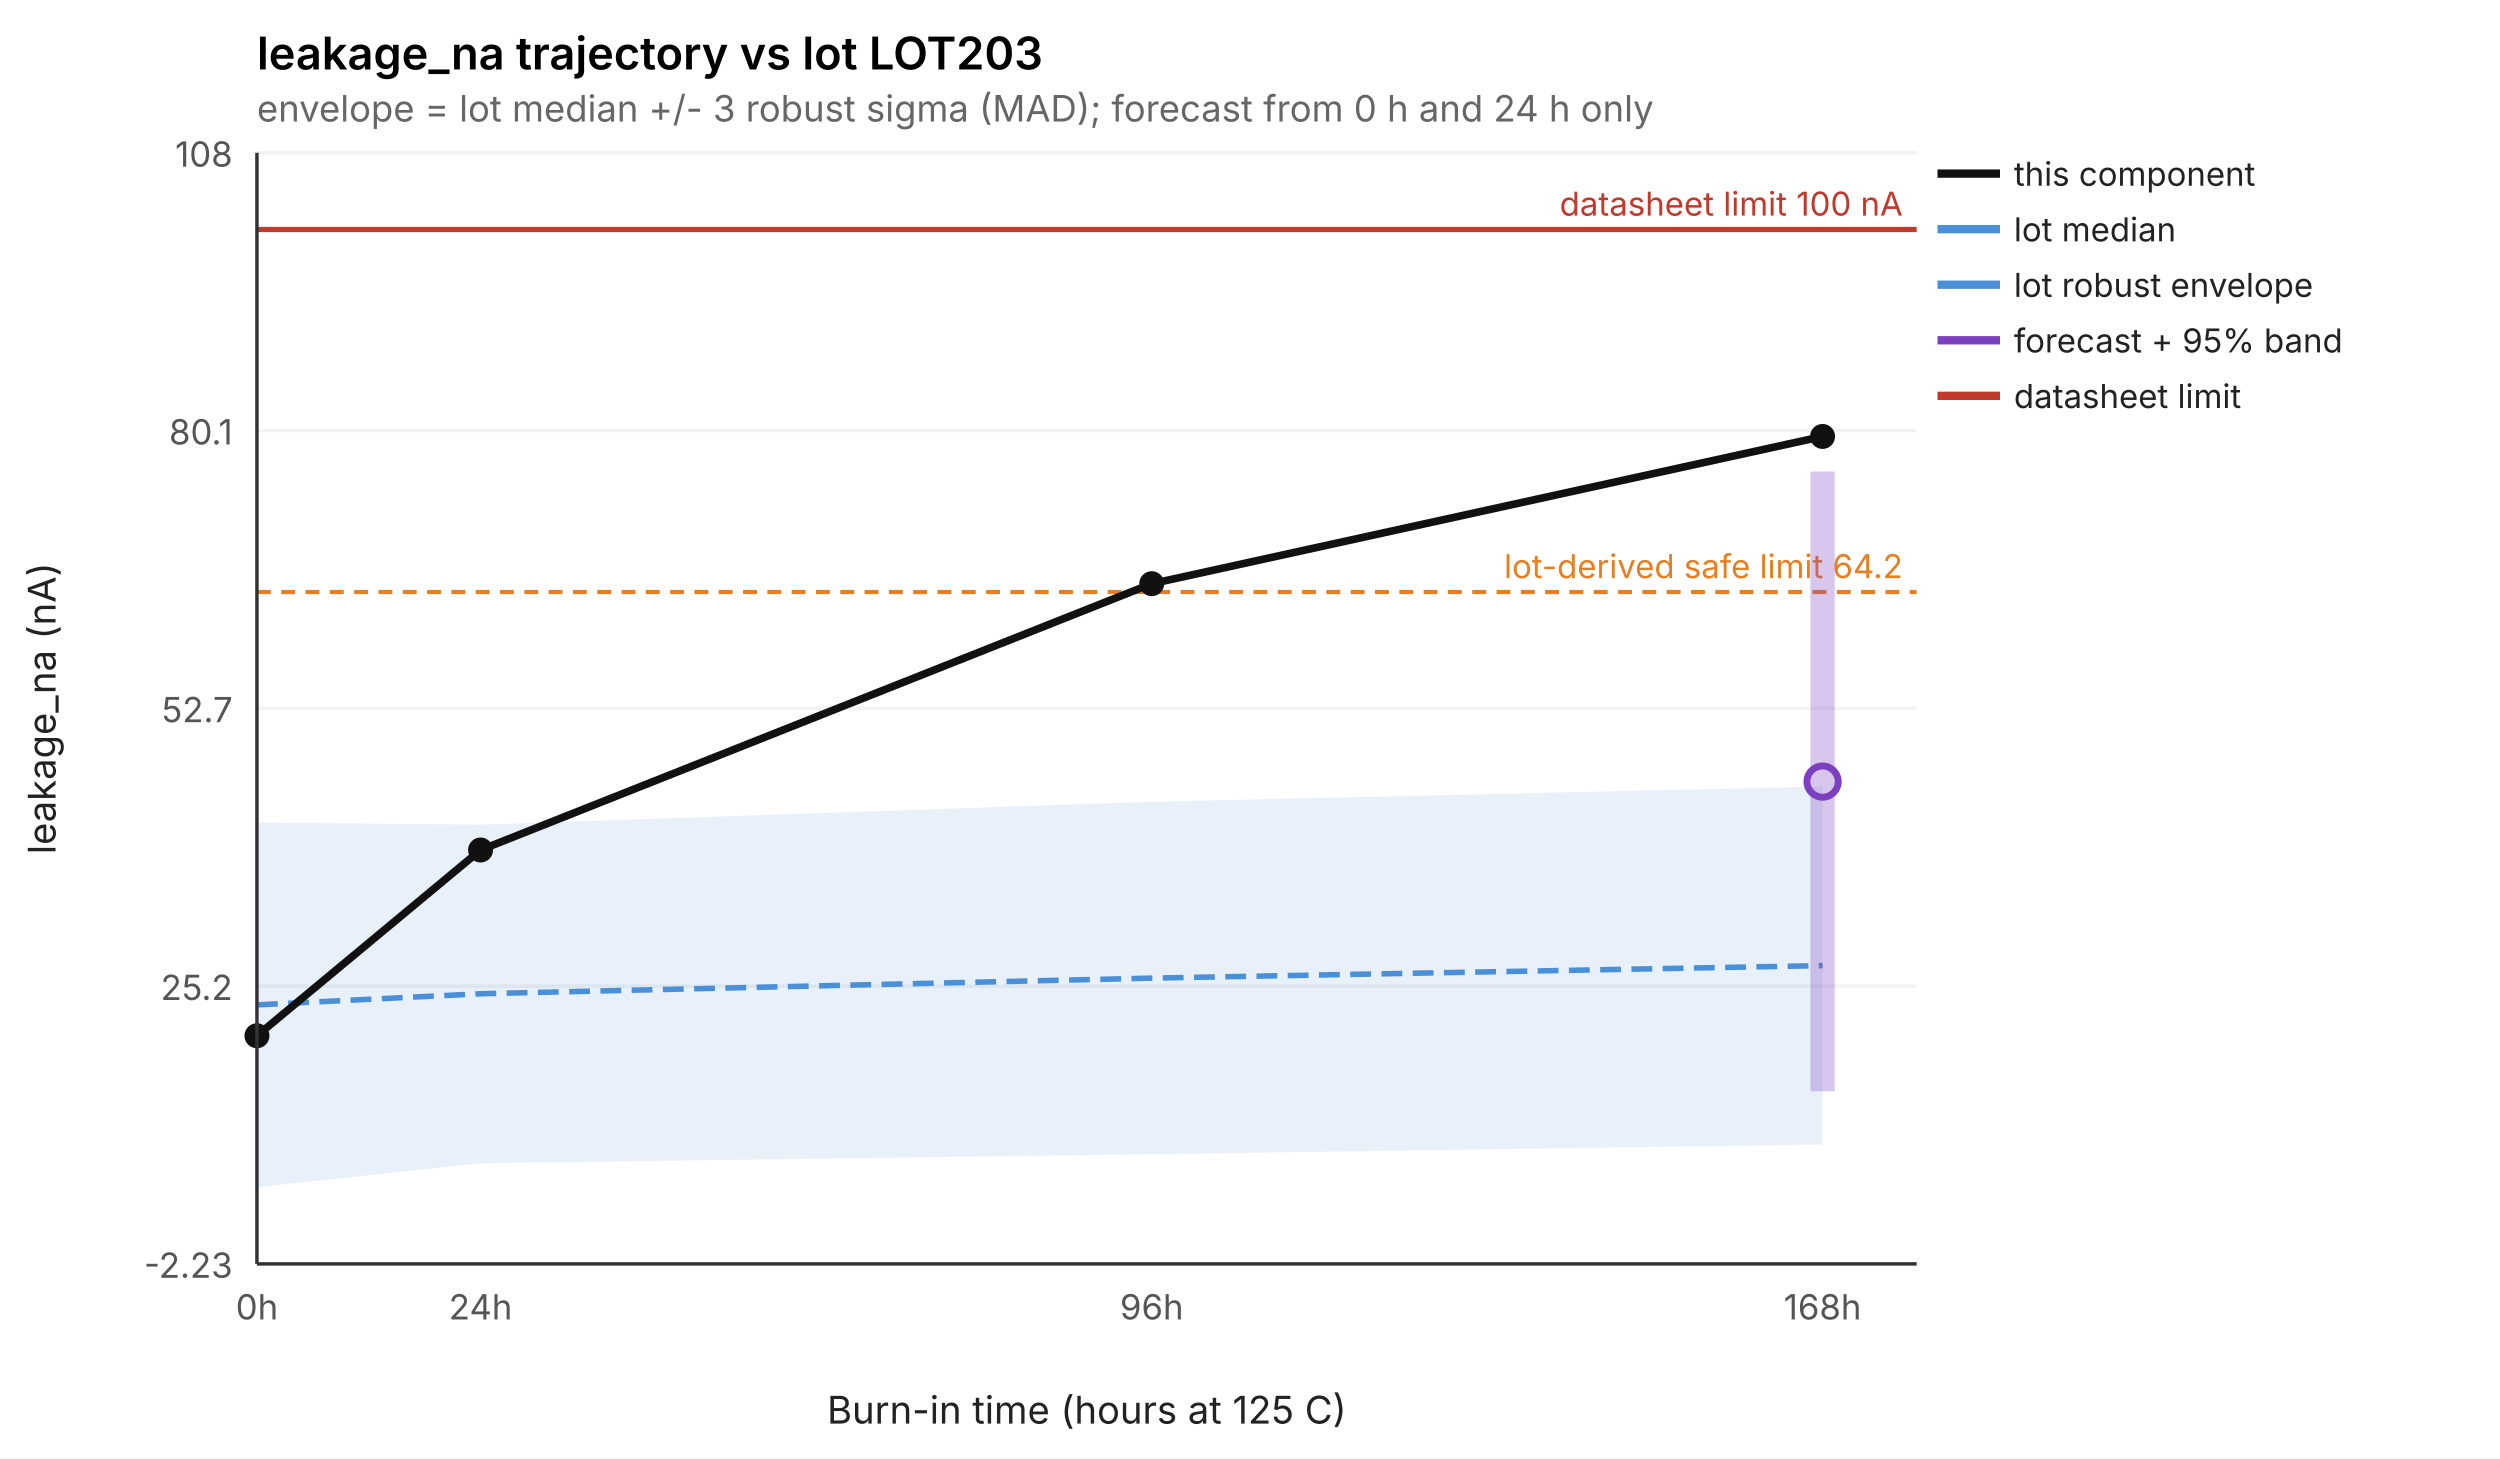
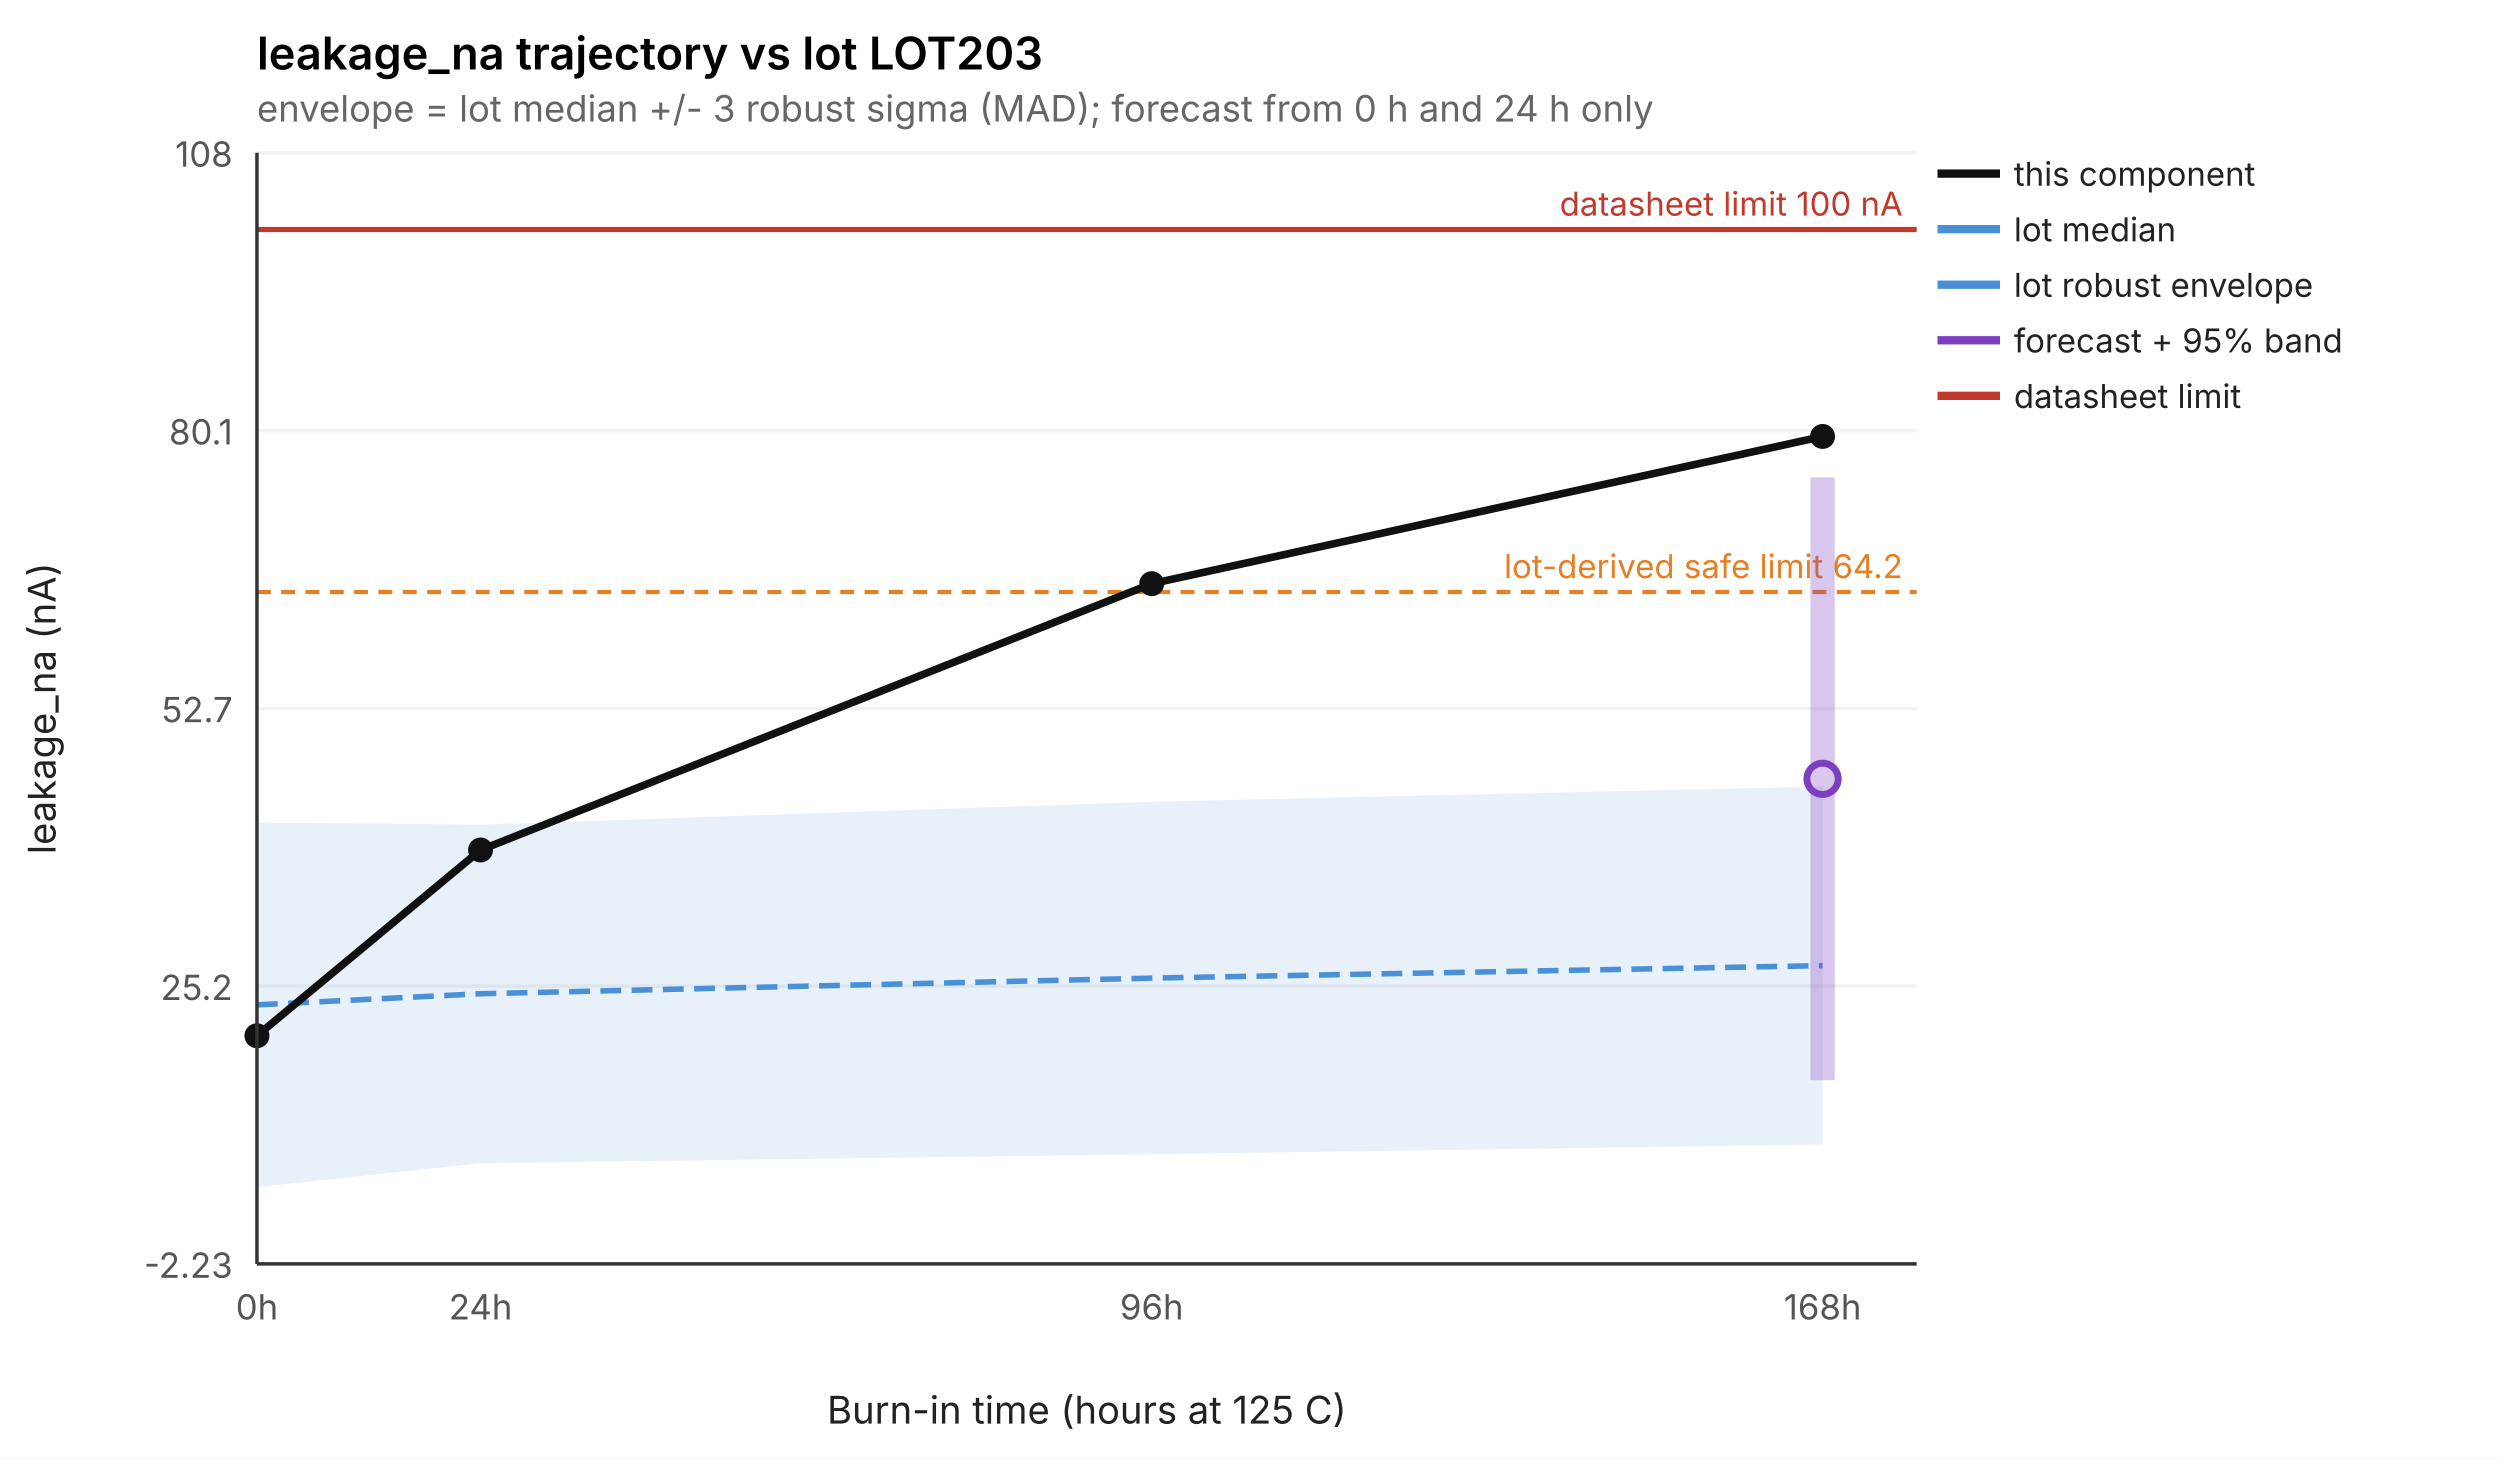
<svg xmlns="http://www.w3.org/2000/svg" width="720" height="420" viewBox="0 0 720 420" font-family="system-ui,-apple-system,sans-serif">
  <rect width="720" height="420" fill="#fff" />
  <text x="74" y="20" font-size="13" font-weight="600">leakage_na trajectory vs lot LOT203</text>
  <text x="74" y="35" font-size="10.5" fill="#666">envelope = lot median +/- 3 robust sigma (MAD); forecast from 0 h and 24 h only</text>
  <line x1="74" y1="364.0" x2="552" y2="364.0" stroke="#f2f2f2" />
  <text x="67" y="368.0" font-size="10" text-anchor="end" fill="#555">-2.23</text>
  <line x1="74" y1="284.0" x2="552" y2="284.0" stroke="#f2f2f2" />
  <text x="67" y="288.0" font-size="10" text-anchor="end" fill="#555">25.2</text>
  <line x1="74" y1="204.0" x2="552" y2="204.0" stroke="#f2f2f2" />
  <text x="67" y="208.0" font-size="10" text-anchor="end" fill="#555">52.7</text>
  <line x1="74" y1="124.0" x2="552" y2="124.0" stroke="#f2f2f2" />
  <text x="67" y="128.0" font-size="10" text-anchor="end" fill="#555">80.1</text>
  <line x1="74" y1="44.0" x2="552" y2="44.0" stroke="#f2f2f2" />
  <text x="67" y="48.0" font-size="10" text-anchor="end" fill="#555">108</text>
  <polygon points="74.0,236.9 138.4,237.5 331.7,230.9 524.9,226.5 524.9,329.6 331.7,332.4 138.4,335.0 74.0,341.9" fill="#4a90d9" opacity="0.13" />
  <path d="M74.0,289.4 L138.4,286.2 L331.7,281.7 L524.9,278.1" fill="none" stroke="#4a90d9" stroke-width="1.6" stroke-dasharray="6,3" />
  <line x1="74" y1="66.1" x2="552" y2="66.1" stroke="#c0392b" stroke-width="1.5" />
  <text x="548" y="62.1" font-size="9.5" text-anchor="end" fill="#c0392b">datasheet limit 100 nA</text>
  <line x1="74" y1="170.5" x2="552" y2="170.5" stroke="#e67e22" stroke-width="1.2" stroke-dasharray="4,3" />
  <text x="548" y="166.5" font-size="9.5" text-anchor="end" fill="#e67e22">lot-derived safe limit 64.2</text>
-   <line x1="524.9" y1="314.3" x2="524.9" y2="135.8" stroke="#7b3fbf" stroke-width="7" opacity="0.30" />
-   <circle cx="524.9" cy="225.1" r="4.5" fill="none" stroke="#7b3fbf" stroke-width="2" />
+   <line x1="524.9" y1="311.1" x2="524.9" y2="137.5" stroke="#7b3fbf" stroke-width="7" opacity="0.30" />
+   <circle cx="524.9" cy="224.3" r="4.5" fill="none" stroke="#7b3fbf" stroke-width="2" />
  <path d="M74.0,298.3 L138.4,244.8 L331.7,168.1 L524.9,125.7" fill="none" stroke="#111" stroke-width="2.2" />
  <circle cx="74.0" cy="298.3" r="3.6" fill="#111" />
  <circle cx="138.4" cy="244.8" r="3.6" fill="#111" />
  <circle cx="331.7" cy="168.1" r="3.6" fill="#111" />
  <circle cx="524.9" cy="125.7" r="3.6" fill="#111" />
  <text x="74.0" y="380" font-size="10" text-anchor="middle" fill="#555">0h</text>
  <text x="138.4" y="380" font-size="10" text-anchor="middle" fill="#555">24h</text>
  <text x="331.7" y="380" font-size="10" text-anchor="middle" fill="#555">96h</text>
  <text x="524.9" y="380" font-size="10" text-anchor="middle" fill="#555">168h</text>
  <line x1="74" y1="364" x2="552" y2="364" stroke="#333" />
  <line x1="74" y1="44" x2="74" y2="364" stroke="#333" />
  <text x="313" y="410" font-size="11" text-anchor="middle" fill="#222">Burn-in time (hours at 125 C)</text>
  <text x="16" y="204" font-size="11" fill="#222" transform="rotate(-90 16 204)" text-anchor="middle">leakage_na (nA)</text>
  <line x1="558" y1="50" x2="576" y2="50" stroke="#111" stroke-width="2.4" />
  <text x="580" y="53.5" font-size="9.5" fill="#222">this component</text>
  <line x1="558" y1="66" x2="576" y2="66" stroke="#4a90d9" stroke-width="2.4" />
  <text x="580" y="69.5" font-size="9.5" fill="#222">lot median</text>
  <line x1="558" y1="82" x2="576" y2="82" stroke="#4a90d9" stroke-width="2.4" />
  <text x="580" y="85.5" font-size="9.5" fill="#222">lot robust envelope</text>
  <line x1="558" y1="98" x2="576" y2="98" stroke="#7b3fbf" stroke-width="2.4" />
  <text x="580" y="101.5" font-size="9.5" fill="#222">forecast + 95% band</text>
  <line x1="558" y1="114" x2="576" y2="114" stroke="#c0392b" stroke-width="2.4" />
  <text x="580" y="117.5" font-size="9.5" fill="#222">datasheet limit</text>
</svg>
